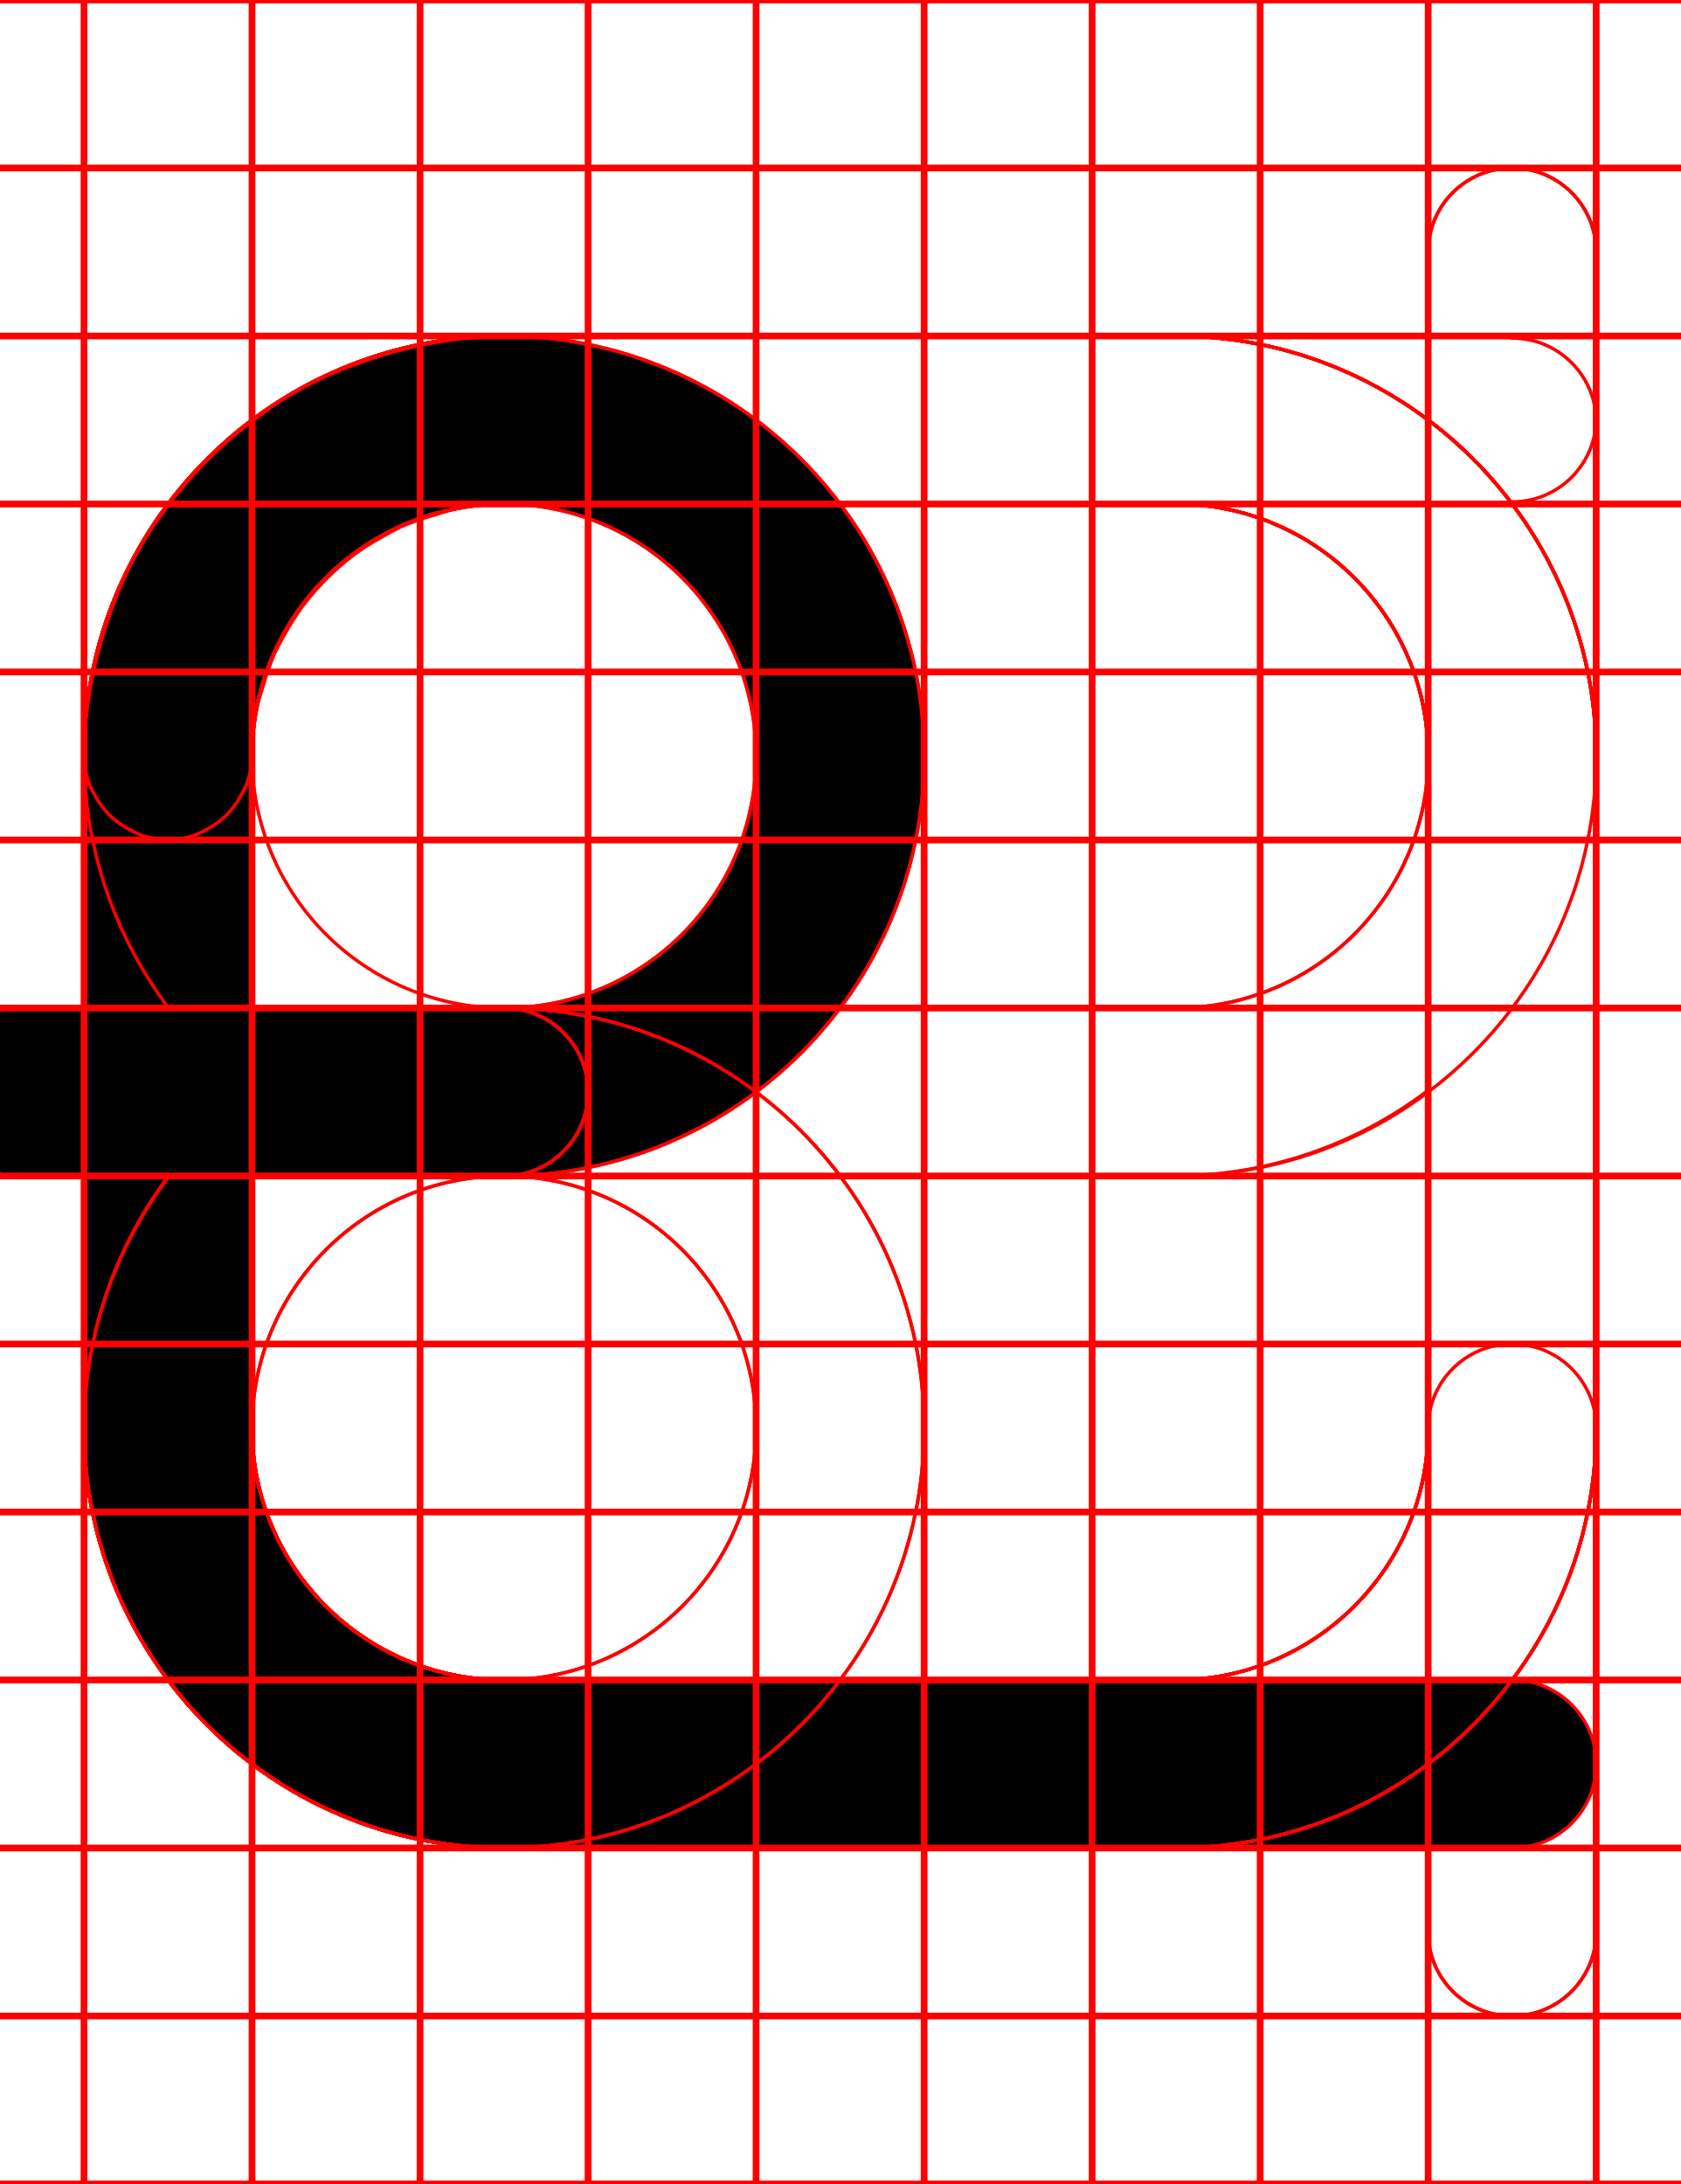
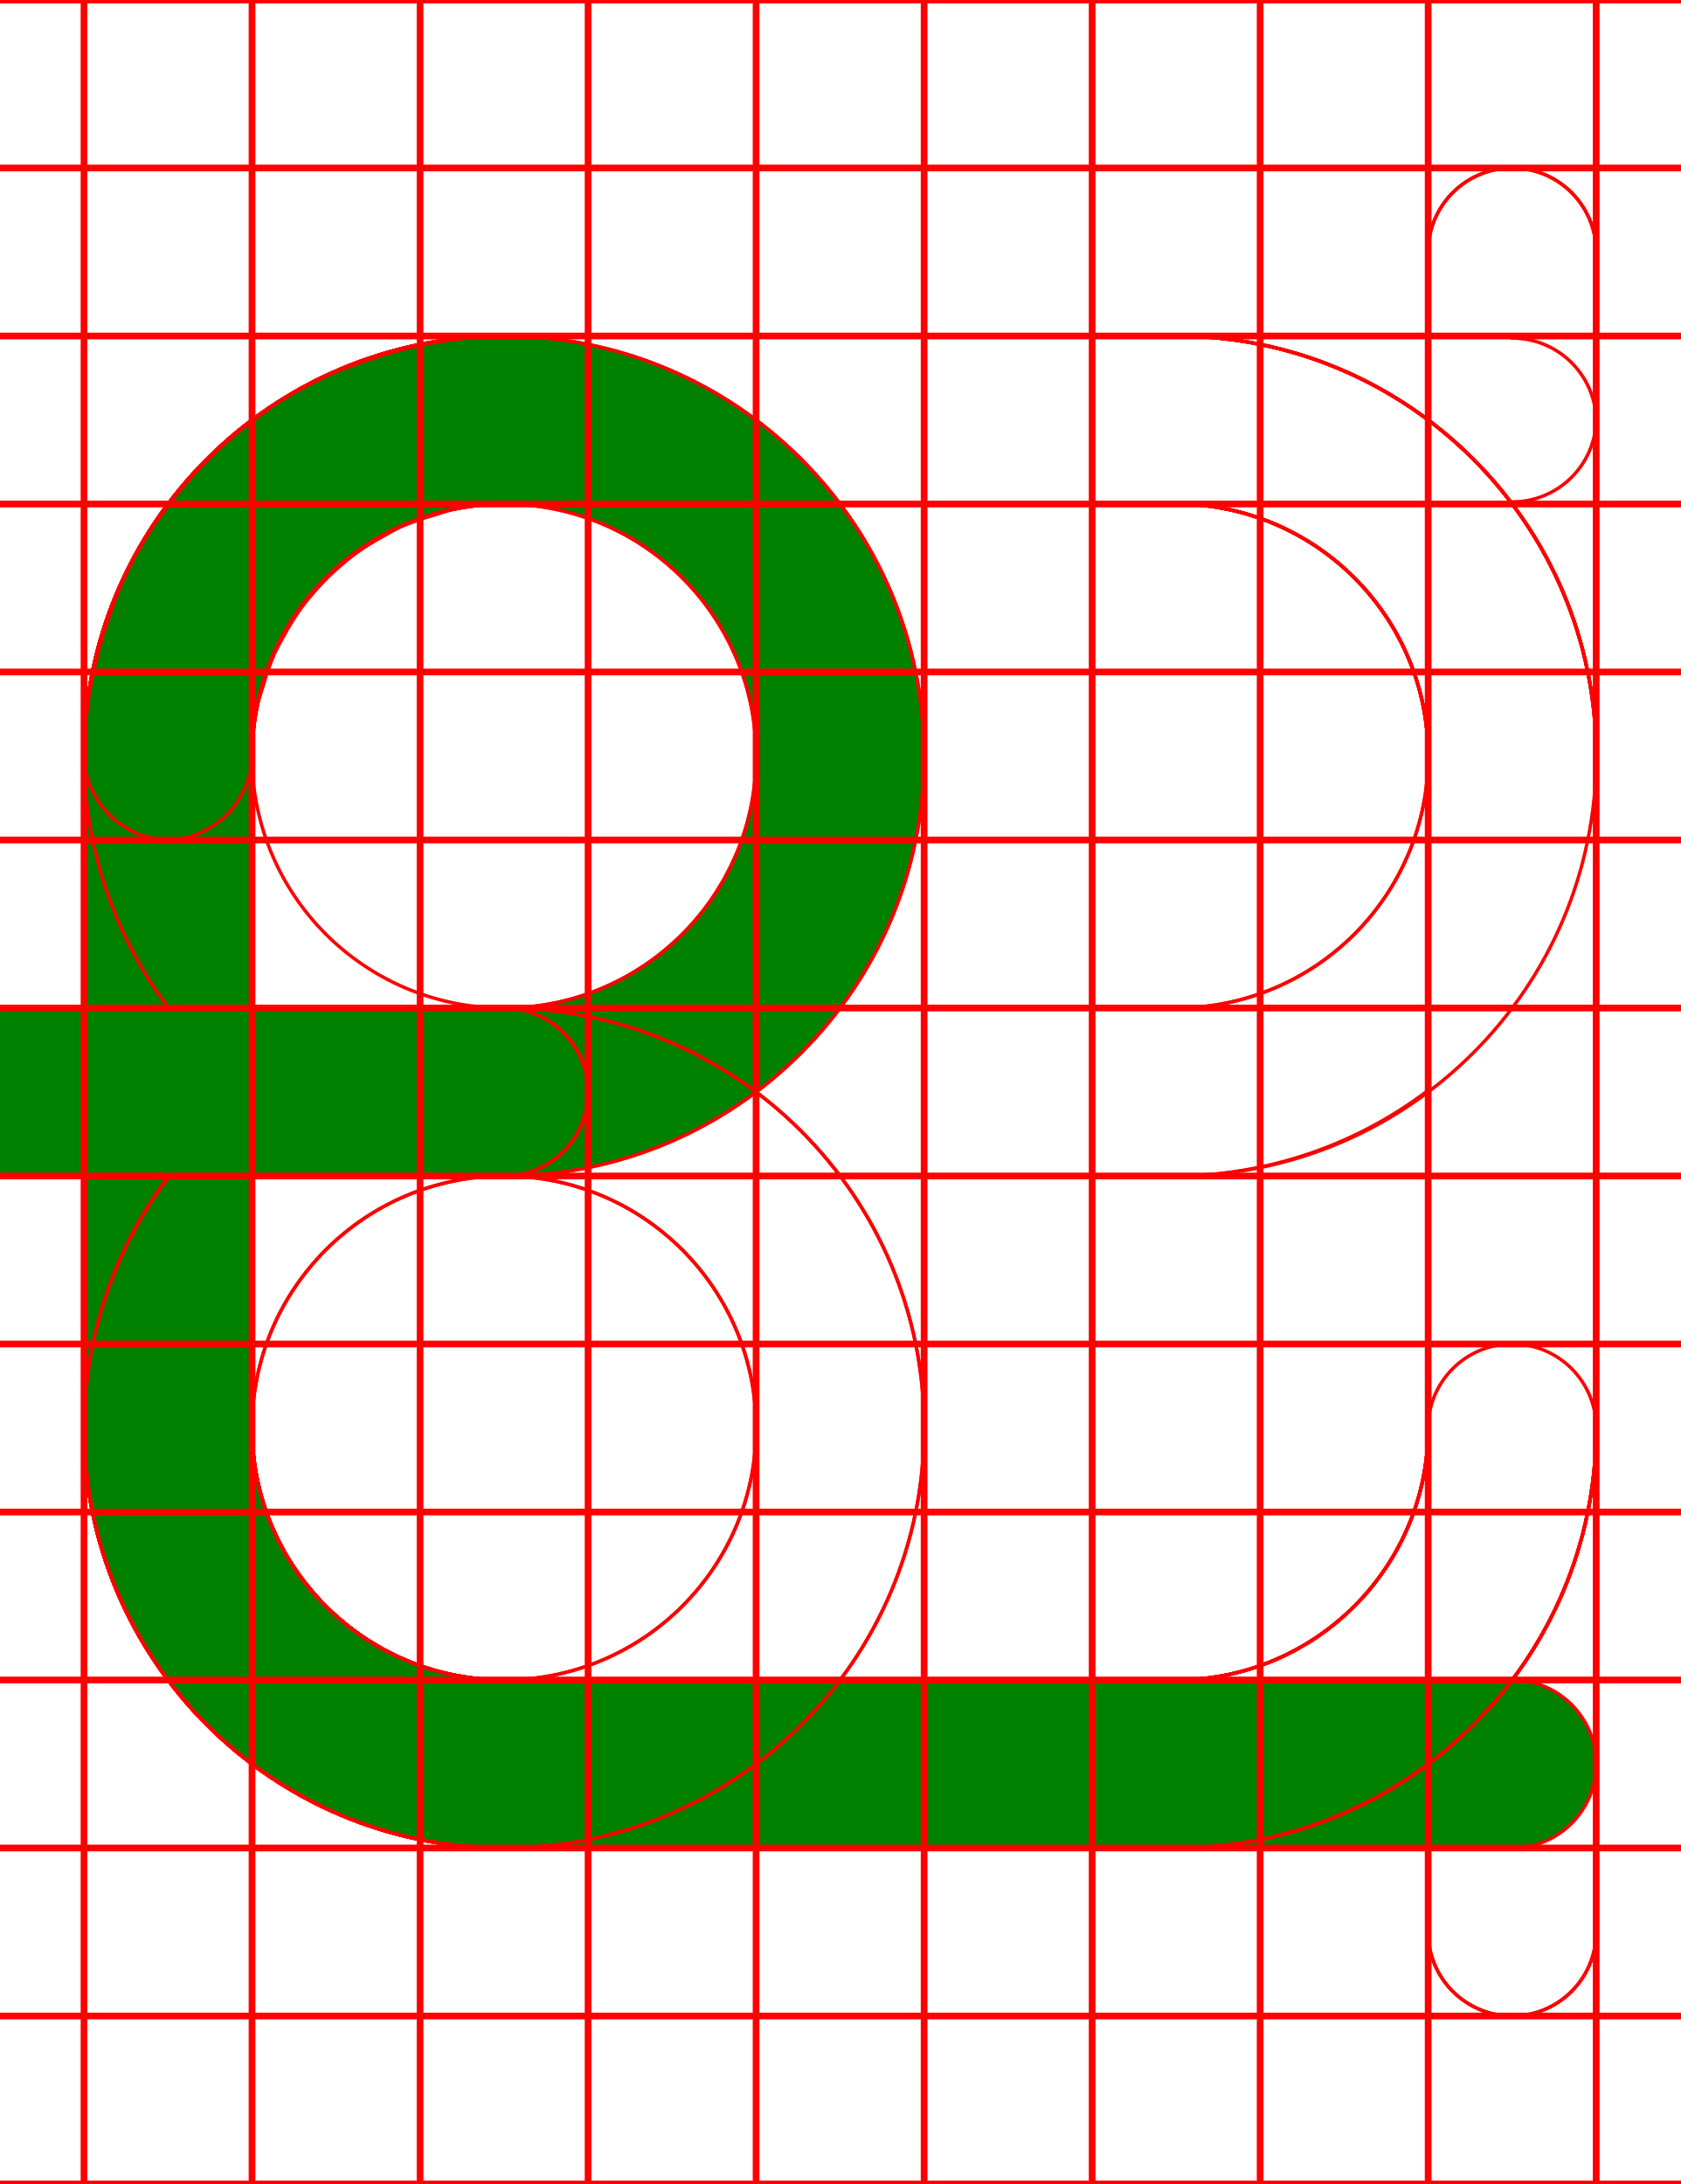
<svg xmlns="http://www.w3.org/2000/svg" width="500" height="650">
-   <path d="M 150 100 A 125 125 0 0 0 25 225 L 25 300 L 0 300 A 25 25 0 0 0 -25 325 A 25 25 0 0 0 0 350 L 25 350 L 25 425 A 125 125 0 0 0 150 550 L 450 550 A 25 25 0 0 0 475 525 A 25 25 0 0 0 450 500 L 150 500 A 75 75 0 0 1 75 425 L 75 350 L 150 350 A 125 125 0 0 0 275 225 A 125 125 0 0 0 150 100 z M 150 150 A 75 75 0 0 1 225 225 A 75 75 0 0 1 150 300 L 75 300 L 75 225 A 75 75 0 0 1 150 150 z " />
+   <path fill="green" d="M 150 100 A 125 125 0 0 0 25 225 L 25 300 L 0 300 A 25 25 0 0 0 -25 325 A 25 25 0 0 0 0 350 L 25 350 L 25 425 A 125 125 0 0 0 150 550 L 450 550 A 25 25 0 0 0 475 525 A 25 25 0 0 0 450 500 L 150 500 A 75 75 0 0 1 75 425 L 75 350 L 150 350 A 125 125 0 0 0 275 225 A 125 125 0 0 0 150 100 z M 150 150 A 75 75 0 0 1 225 225 A 75 75 0 0 1 150 300 L 75 300 L 75 225 A 75 75 0 0 1 150 150 z " />
  <path d="M 444.439 50.631 A 25 25 0 0 0 425 75 L 425 425 A 75 75 0 0 1 350 500 L 150 500 A 75 75 0 0 1 75 425 A 75 75 0 0 1 150 350 A 25 25 0 0 0 175 325 A 25 25 0 0 0 150 300 L 0 300 L 0 300.631 A 25 25 0 0 0 -25 325 A 25 25 0 0 0 0 349.369 L 0 350 L 50.189 350 A 125 125 0 0 0 25 425 A 125 125 0 0 0 150 550 L 350 550 A 125 125 0 0 0 475 425 L 475 75 A 25 25 0 0 0 444.439 50.631 z " style="fill:none;stroke:red;" />
  <path d="M 450 50 A 25 25 0 0 0 425 75 L 425 425 A 75 75 0 0 1 350 500 L 150 500 A 75 75 0 0 1 75 425 L 75 350 L 150 350 A 125 125 0 0 0 275 225 A 125 125 0 0 0 150 100 A 125 125 0 0 0 25 225 L 25 300 L 0 300 A 25 25 0 0 0 -25 325 A 25 25 0 0 0 0 350 L 25 350 L 25 425 A 125 125 0 0 0 150 550 L 350 550 A 125 125 0 0 0 475 425 L 475 75 A 25 25 0 0 0 450 50 z M 150 150 A 75 75 0 0 1 225 225 A 75 75 0 0 1 150 300 L 75 300 L 75 225 A 75 75 0 0 1 150 150 z " style="fill:none;stroke:red;" />
  <path d="M 150 100 A 125 125 0 0 0 25 225 L 25 300 L 0 300 A 25 25 0 0 0 -25 325 A 25 25 0 0 0 0 350 L 25 350 L 25 425 A 125 125 0 0 0 150 550 L 450 550 A 25 25 0 0 0 475 525 A 25 25 0 0 0 450 500 L 150 500 A 75 75 0 0 1 75 425 L 75 350 L 150 350 A 125 125 0 0 0 275 225 A 125 125 0 0 0 150 100 z M 150 150 A 75 75 0 0 1 225 225 A 75 75 0 0 1 150 300 L 75 300 L 75 225 A 75 75 0 0 1 150 150 z " style="fill:none;stroke:red;" />
  <path d="M 150 100 A 125 125 0 0 0 128.17 102.15 A 125 125 0 0 0 122.07 103.48 A 125 125 0 0 0 105.82 108.41 A 125 125 0 0 0 100.59 110.359 A 125 125 0 0 0 81.369 120.631 A 125 125 0 0 0 78.15 123.039 A 125 125 0 0 0 64.131 134.539 A 125 125 0 0 0 59.551 139.131 A 125 125 0 0 0 48.051 153.15 A 125 125 0 0 0 45.631 156.369 A 125 125 0 0 0 35.359 175.59 A 125 125 0 0 0 33.41 180.82 A 125 125 0 0 0 28.48 197.07 A 125 125 0 0 0 27.15 203.17 A 125 125 0 0 0 25 225 A 25 25 0 0 0 26.74 233.73 A 25 25 0 0 0 27.99 236.199 A 25 25 0 0 0 31.449 241.369 A 25 25 0 0 0 33.641 243.561 A 25 25 0 0 0 38.801 247 A 25 25 0 0 0 41.27 248.25 A 25 25 0 0 0 50 250 A 25 25 0 0 0 58.73 248.26 A 25 25 0 0 0 61.199 247.01 A 25 25 0 0 0 66.359 243.561 A 25 25 0 0 0 68.561 241.359 A 25 25 0 0 0 72 236.199 A 25 25 0 0 0 73.26 233.73 A 25 25 0 0 0 75 225 A 75 75 0 0 1 76.77 209.279 A 75 75 0 0 1 78.27 204.34 A 75 75 0 0 1 81.801 194.27 A 75 75 0 0 1 84.67 188.9 A 75 75 0 0 1 89.869 180.619 A 75 75 0 0 1 93.91 175.689 A 75 75 0 0 1 100.689 168.91 A 75 75 0 0 1 105.619 164.869 A 75 75 0 0 1 113.9 159.67 A 75 75 0 0 1 119.27 156.789 A 75 75 0 0 1 129.34 153.27 A 75 75 0 0 1 134.279 151.77 A 75 75 0 0 1 150 150 L 350 150 A 75 75 0 0 1 425 225 L 425 425 A 75 75 0 0 1 350 500 L 150 500 A 75 75 0 0 1 75 425 A 75 75 0 0 1 150 350 A 25 25 0 0 0 175 325 A 25 25 0 0 0 150 300 L 0 300 L 0 300.07 A 25 25 0 0 0 -25 325 A 25 25 0 0 0 0 349.93 L 0 350 L 50.4 350 A 125 125 0 0 0 25 425 A 125 125 0 0 0 150 550 L 350 550 A 125 125 0 0 0 475 425 L 475 225 A 125 125 0 0 0 350 100 L 150 100 z " style="fill:none;stroke:red;" />
  <path d="M 150 100 A 125 125 0 0 0 25 225 L 25 300 L 0 300 L 0 300.07 A 25 25 0 0 0 -25 325 A 25 25 0 0 0 0 349.93 L 0 350 L 25 350 L 25 425 A 125 125 0 0 0 150 550 L 350 550 A 125 125 0 0 0 475 425 L 475 225 A 125 125 0 0 0 350 100 L 150 100 z M 150 150 L 350 150 A 75 75 0 0 1 425 225 A 75 75 0 0 1 350 300 L 75 300 L 75 225 A 75 75 0 0 1 150 150 z M 425 324.5 L 425 425 A 75 75 0 0 1 350 500 L 150 500 A 75 75 0 0 1 75 425 L 75 350 L 350 350 A 125 125 0 0 0 425 324.5 z " style="fill:none;stroke:red;" />
  <path d="M 150 100 A 125 125 0 0 0 25 225 L 25 300 L 0 300 L 0 300.07 A 25 25 0 0 0 -25 325 A 25 25 0 0 0 0 349.93 L 0 350 L 25 350 L 25 425 A 125 125 0 0 0 150 550 L 350 550 A 125 125 0 0 0 475 425 A 25 25 0 0 0 450 400 A 25 25 0 0 0 425 425 A 75 75 0 0 1 350 500 L 150 500 A 75 75 0 0 1 75 425 L 75 350 L 350 350 A 125 125 0 0 0 475 225 A 125 125 0 0 0 350 100 L 150 100 z M 150 150 L 350 150 A 75 75 0 0 1 425 225 A 75 75 0 0 1 350 300 L 75 300 L 75 225 A 75 75 0 0 1 150 150 z " style="fill:none;stroke:red;" />
  <path d="M 150 100 A 125 125 0 0 0 25 225 A 125 125 0 0 0 50.189 300 L 0 300 L 0 300.07 A 25 25 0 0 0 -25 325 A 25 25 0 0 0 0 349.93 L 0 350 L 150 350 A 25 25 0 0 0 175 325 A 25 25 0 0 0 150 300 A 75 75 0 0 1 75 225 A 75 75 0 0 1 150 150 L 350 150 A 75 75 0 0 1 425 225 L 425 575 A 25 25 0 0 0 475 575 L 475 225 A 125 125 0 0 0 350 100 L 150 100 z " style="fill:none;stroke:red;" />
  <path d="M 150 100 A 125 125 0 0 0 25 225 L 25 300 L 0 300 L 0 300.07 A 25 25 0 0 0 -25 325 A 25 25 0 0 0 0 349.93 L 0 350 L 25 350 L 25 425 A 125 125 0 0 0 150 550 A 125 125 0 0 0 275 425 A 125 125 0 0 0 150 300 L 75 300 L 75 225 A 75 75 0 0 1 150 150 L 350 150 A 75 75 0 0 1 425 225 L 425 575 A 25 25 0 0 0 475 575 L 475 225 A 125 125 0 0 0 350 100 L 150 100 z M 75 350 L 150 350 A 75 75 0 0 1 225 425 A 75 75 0 0 1 150 500 A 75 75 0 0 1 75 425 L 75 350 z " style="fill:none;stroke:red;" />
  <path d="M 150 100 A 125 125 0 0 0 25 225 L 25 300 L 0 300 L 0 300.07 A 25 25 0 0 0 -25 325 A 25 25 0 0 0 0 349.93 L 0 350 L 25 350 L 25 425 A 125 125 0 0 0 150 550 A 125 125 0 0 0 275 425 A 125 125 0 0 0 150 300 L 75 300 L 75 225 A 75 75 0 0 1 150 150 L 450 150 L 450 149.369 A 25 25 0 0 0 475 125 A 25 25 0 0 0 450 100.631 L 450 100 L 150 100 z M 75 350 L 150 350 A 75 75 0 0 1 225 425 A 75 75 0 0 1 150 500 A 75 75 0 0 1 75 425 L 75 350 z " style="fill:none;stroke:red;" />
  <path d="M0-.5v1h24.5v49H0v1h24.5v49H0v1h24.5v49H0v1h24.5v49H0v1h24.5v49H0v1h24.5v49H0v1h24.5v49H0v1h24.5v49H0v1h24.5v49H0v1h24.5v49H0v1h24.5v49H0v1h24.5v49H0v1h24.5v49H0v1h500v-1h-24.5v-49H500v-1h-24.5v-49H500v-1h-24.5v-49H500v-1h-24.5v-49H500v-1h-24.5v-49H500v-1h-24.5v-49H500v-1h-24.5v-49H500v-1h-24.5v-49H500v-1h-24.5v-49H500v-1h-24.5v-49H500v-1h-24.5v-49H500v-1h-24.5v-49H500v-1h-24.5V.5H500v-1zm25.5 1h49v49h-49zm50 0h49v49h-49zm50 0h49v49h-49zm50 0h49v49h-49zm50 0h49v49h-49zm50 0h49v49h-49zm50 0h49v49h-49zm50 0h49v49h-49zm50 0h49v49h-49zm-400 50h49v49h-49zm50 0h49v49h-49zm50 0h49v49h-49zm50 0h49v49h-49zm50 0h49v49h-49zm50 0h49v49h-49zm50 0h49v49h-49zm50 0h49v49h-49zm50 0h49v49h-49zm-400 50h49v49h-49zm50 0h49v49h-49zm50 0h49v49h-49zm50 0h49v49h-49zm50 0h49v49h-49zm50 0h49v49h-49zm50 0h49v49h-49zm50 0h49v49h-49zm50 0h49v49h-49zm-400 50h49v49h-49zm50 0h49v49h-49zm50 0h49v49h-49zm50 0h49v49h-49zm50 0h49v49h-49zm50 0h49v49h-49zm50 0h49v49h-49zm50 0h49v49h-49zm50 0h49v49h-49zm-400 50h49v49h-49zm50 0h49v49h-49zm50 0h49v49h-49zm50 0h49v49h-49zm50 0h49v49h-49zm50 0h49v49h-49zm50 0h49v49h-49zm50 0h49v49h-49zm50 0h49v49h-49zm-400 50h49v49h-49zm50 0h49v49h-49zm50 0h49v49h-49zm50 0h49v49h-49zm50 0h49v49h-49zm50 0h49v49h-49zm50 0h49v49h-49zm50 0h49v49h-49zm50 0h49v49h-49zm-400 50h49v49h-49zm50 0h49v49h-49zm50 0h49v49h-49zm50 0h49v49h-49zm50 0h49v49h-49zm50 0h49v49h-49zm50 0h49v49h-49zm50 0h49v49h-49zm50 0h49v49h-49zm-400 50h49v49h-49zm50 0h49v49h-49zm50 0h49v49h-49zm50 0h49v49h-49zm50 0h49v49h-49zm50 0h49v49h-49zm50 0h49v49h-49zm50 0h49v49h-49zm50 0h49v49h-49zm-400 50h49v49h-49zm50 0h49v49h-49zm50 0h49v49h-49zm50 0h49v49h-49zm50 0h49v49h-49zm50 0h49v49h-49zm50 0h49v49h-49zm50 0h49v49h-49zm50 0h49v49h-49zm-400 50h49v49h-49zm50 0h49v49h-49zm50 0h49v49h-49zm50 0h49v49h-49zm50 0h49v49h-49zm50 0h49v49h-49zm50 0h49v49h-49zm50 0h49v49h-49zm50 0h49v49h-49zm-400 50h49v49h-49zm50 0h49v49h-49zm50 0h49v49h-49zm50 0h49v49h-49zm50 0h49v49h-49zm50 0h49v49h-49zm50 0h49v49h-49zm50 0h49v49h-49zm50 0h49v49h-49zm-400 50h49v49h-49zm50 0h49v49h-49zm50 0h49v49h-49zm50 0h49v49h-49zm50 0h49v49h-49zm50 0h49v49h-49zm50 0h49v49h-49zm50 0h49v49h-49zm50 0h49v49h-49zm-400 50h49v49h-49zm50 0h49v49h-49zm50 0h49v49h-49zm50 0h49v49h-49zm50 0h49v49h-49zm50 0h49v49h-49zm50 0h49v49h-49zm50 0h49v49h-49zm50 0h49v49h-49z" style="fill:none;stroke:red;" />
</svg>
